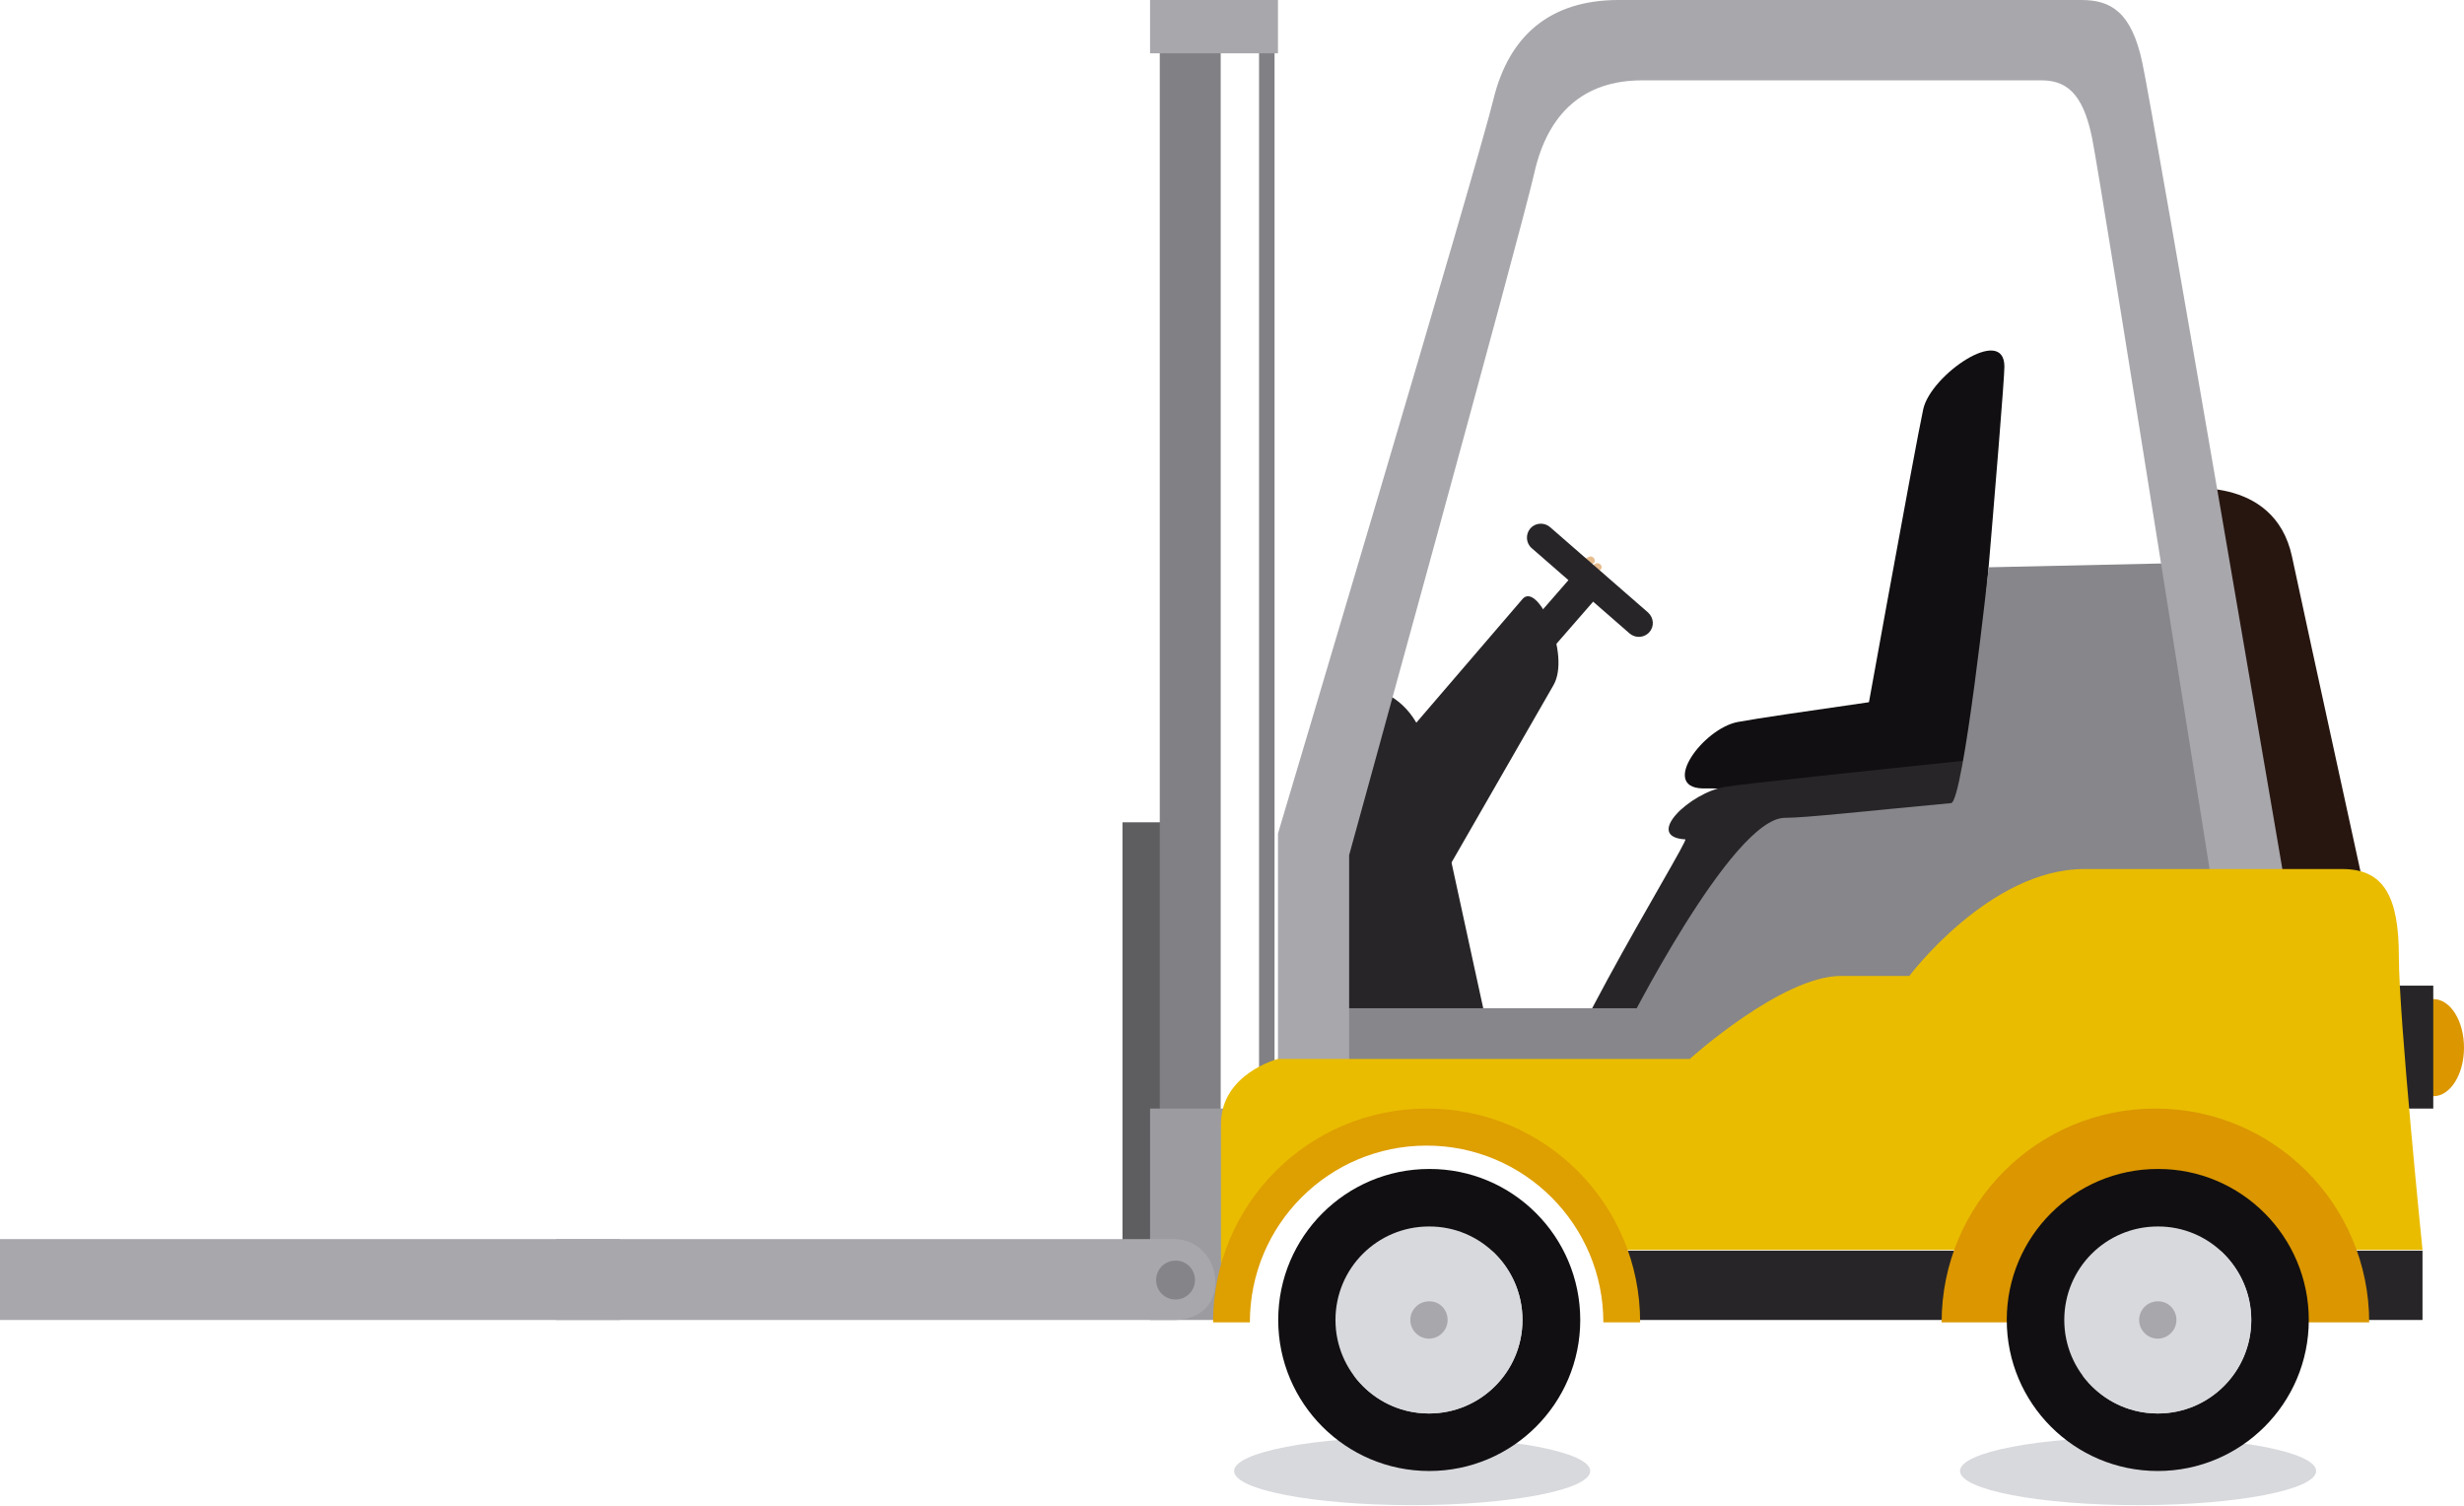
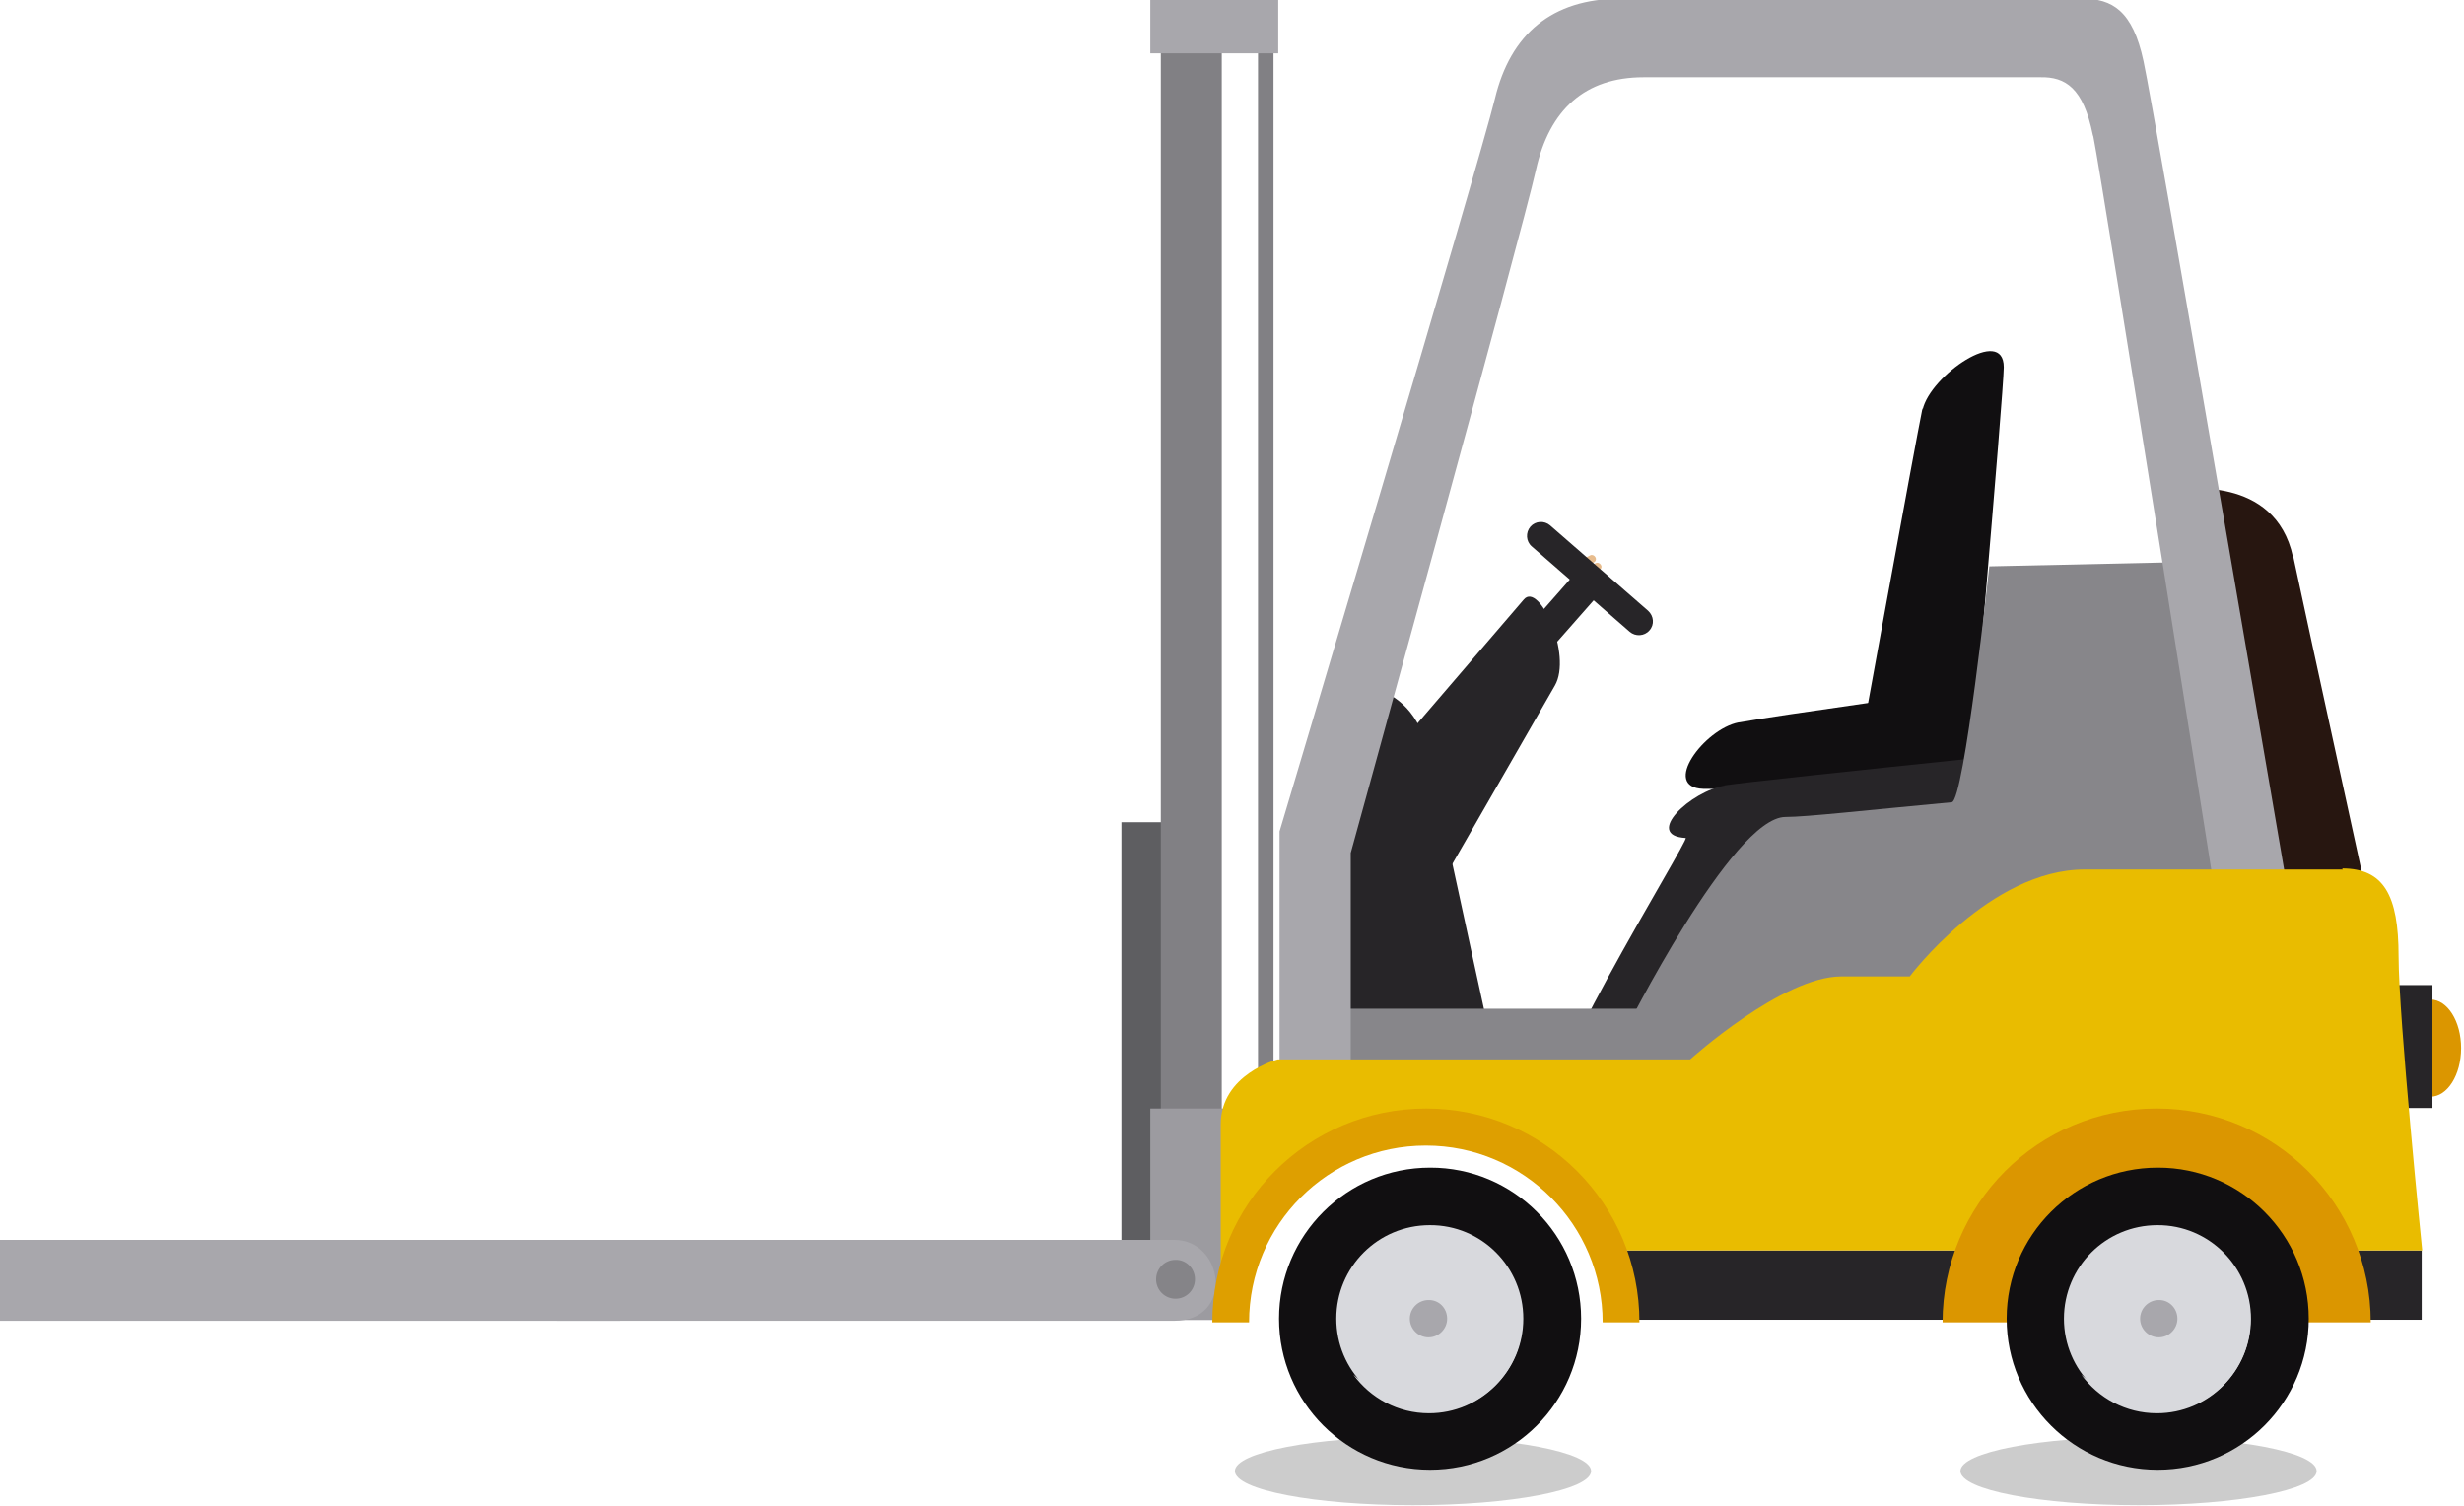
- <svg xmlns="http://www.w3.org/2000/svg" version="1.1" id="Capa_1" x="0px" y="0px" viewBox="63.1 367.7 938.2 573.1" enable-background="new 63.1 367.7 938.2 573.1" xml:space="preserve">
-   <g>
-     <g>
-       <ellipse fill="#D8D9DD" cx="600.8" cy="927.8" rx="67.8" ry="13" />
-       <path fill="#D8D9DD" d="M945,927.8c0,7.2-30.4,13-67.8,13c-37.4,0-67.8-5.8-67.8-13s30.3-13,67.8-13S945,920.6,945,927.8z" />
-       <g>
-         <rect x="490.5" y="680.8" fill="#5E5E61" width="23.2" height="165.3" />
-         <rect x="504.7" y="367.7" fill="#818084" width="23.2" height="424.2" />
-         <rect x="542.5" y="375.6" fill="#818084" width="5.9" height="416.3" />
-         <rect x="501" y="789.8" fill="#9C9BA0" width="30.8" height="80.5" />
-         <path fill="#A8A7AC" d="M510,839.5c19.2,0,23.1,30.8,0,30.8c-23.1,0-235.2,0-235.2,0v-30.8C274.8,839.5,493.6,839.5,510,839.5z" />
-         <rect x="501" y="367.7" fill="#A8A7AC" width="48.7" height="20.3" />
-         <path fill="#DB9600" d="M1001.3,766.6c0,10.2-5.2,18.5-11.7,18.5c-6.4,0-11.7-8.3-11.7-18.5s5.2-18.5,11.7-18.5     S1001.3,756.4,1001.3,766.6z" />
-         <rect x="968.5" y="743" fill="#272528" width="21.1" height="46.8" />
-         <path fill="#272528" d="M606.9,655c-6.8-31.6-35.3-26-35.3-26l-6.3,141.7l70.9,19.1C636.2,789.8,613.7,686.9,606.9,655z" />
-         <path fill="#272528" d="M654.6,628.6c6.7-11.6-5.9-39.7-11.8-32.8c-5.9,6.9-50.4,58.7-50.4,58.7l7.7,68.9     C600.1,723.4,647.9,640.2,654.6,628.6z" />
-         <path fill="#110F11" d="M795.4,523.5c2.9-13.1,30.9-32.3,30.9-16.2c0,9.1-13.9,168.4-13.9,168.4L770,661.1     C770,661.1,792.5,536.6,795.4,523.5z" />
-         <path fill="#110F11" d="M724.8,642.6c-13.2,2.5-29.6,24.8-13.5,25.3c9.1,0.3,101.8-1.5,101.8-1.5l-0.9-36.6     C812.3,629.8,738,640.1,724.8,642.6z" />
-         <path fill="#272528" d="M720,667.3c-13.3,2.1-31.3,19.1-15.2,20c1.9,0.1-64.3,106.5-49.7,107c53.8,2,245.3-100,245.3-100     l-0.7-46.1C899.6,648.3,733.2,665.1,720,667.3z" />
-         <path fill="#87868A" d="M681.5,810.3h237.4l-26-228.2l-72.6,1.6c0,0-9.6,89.3-14.3,89.8c-32.3,3-55.3,5.6-63.3,5.6     c-20.3,0-61.3,81.9-61.3,81.9L681.5,810.3L681.5,810.3z" />
-         <rect x="560.7" y="751.6" fill="#87868A" width="237.4" height="38.2" />
-         <path fill="#271610" d="M935.8,579.6C929,548,892.9,554,892.9,554l24.8,160.4h47.4C965.2,714.4,942.6,611.5,935.8,579.6z" />
-         <path fill="#A8A7AC" d="M859.7,420.3c3.6,17.9,49,305.4,49,305.4l27.1-5.7c0,0-52.8-309.2-57-328.5c-4.1-19.3-12-23.8-23.2-23.8     H679.4c-26,0-41.8,13.5-47.7,38c-5.9,24.4-82,279.4-82,279.4v93.7l27.1,1.6v-87.1c0,0,65.4-237,70.5-259.7s18.7-35.3,41-35.3     h151.4C849.3,398.1,856.1,402.4,859.7,420.3z" />
-         <rect x="679.4" y="843.9" fill="#272528" width="306.1" height="26.4" />
-         <path fill="#E9BC00" d="M955,698.6c-15.8,0-62.1,0-98.3,0c-36.1,0-66.6,40.7-66.6,40.7s-3.4,0-26,0s-57.6,31.6-57.6,31.6H549.7     c0,0-21.7,5.6-21.7,24.8s0,53.5,0,53.5s18.3-53.5,79.2-51.3c60.9,2.3,72.2,45.7,72.2,45.7h306.1c0,0-9-88.7-9-111.6     C976.5,709.1,970.8,698.6,955,698.6z" />
-         <g>
-           <path fill="#110F11" d="M664.8,870.3c0,31.8-25.8,57.5-57.5,57.5c-31.8,0-57.5-25.8-57.5-57.5c0-31.8,25.8-57.5,57.5-57.5      C639,812.7,664.8,838.5,664.8,870.3z" />
-           <path fill="#D8D9DD" d="M642.8,870.3c0,19.7-15.9,35.6-35.6,35.6c-19.7,0-35.6-16-35.6-35.6c0-19.7,15.9-35.6,35.6-35.6      C626.9,834.6,642.8,850.6,642.8,870.3z" />
-           <path fill="#A8A7AC" d="M614.3,870.3c0,3.9-3.2,7.1-7.1,7.1c-3.9,0-7.1-3.2-7.1-7.1c0-3.9,3.2-7.1,7.1-7.1      C611.2,863.1,614.3,866.3,614.3,870.3z" />
-           <path fill="#D8D9DD" d="M631.1,843.9c4.3,5.9,6.8,13.1,6.8,20.9c0,19.7-15.9,35.6-35.6,35.6c-9.2,0-17.5-3.5-23.9-9.2      c6.5,8.9,16.9,14.7,28.8,14.7c19.7,0,35.6-16,35.6-35.6C642.8,859.8,638.3,850.4,631.1,843.9z" />
-         </g>
-         <path fill="#DE9F00" d="M606.4,789.8c-45,0-81.4,36.4-81.4,81.4h14c0-37.2,30.1-67.3,67.3-67.3s67.3,30.2,67.3,67.3h14     C687.7,826.2,651.3,789.8,606.4,789.8z" />
-         <path fill="#DB9600" d="M883.8,789.8c-45,0-81.4,36.4-81.4,81.4h162.8C965.2,826.2,928.7,789.8,883.8,789.8z" />
-         <g>
-           <path fill="#110F11" d="M942.2,870.3c0,31.8-25.8,57.5-57.5,57.5c-31.8,0-57.5-25.8-57.5-57.5c0-31.8,25.8-57.5,57.5-57.5      C916.4,812.7,942.2,838.5,942.2,870.3z" />
-           <path fill="#D8D9DD" d="M920.3,870.3c0,19.7-15.9,35.6-35.6,35.6c-19.7,0-35.6-16-35.6-35.6c0-19.7,15.9-35.6,35.6-35.6      C904.3,834.6,920.3,850.6,920.3,870.3z" />
-           <path fill="#A8A7AC" d="M891.8,870.3c0,3.9-3.2,7.1-7.1,7.1c-3.9,0-7.1-3.2-7.1-7.1c0-3.9,3.2-7.1,7.1-7.1      C888.6,863.1,891.8,866.3,891.8,870.3z" />
-           <path fill="#D8D9DD" d="M908.5,843.9c4.3,5.9,6.8,13.1,6.8,20.9c0,19.7-15.9,35.6-35.6,35.6c-9.2,0-17.5-3.5-23.8-9.2      c6.5,8.9,16.9,14.7,28.8,14.7c19.7,0,35.6-16,35.6-35.6C920.3,859.8,915.7,850.4,908.5,843.9z" />
-         </g>
-         <path fill="#858488" d="M518.1,855.1c0,4.1-3.3,7.4-7.4,7.4s-7.4-3.3-7.4-7.4c0-4.1,3.3-7.4,7.4-7.4     C514.8,847.6,518.1,851,518.1,855.1z" />
-         <g>
-           <path fill="#E7BC8D" d="M672.2,584.9c1.8-1.2,0-3.4-1.5-2.6c-1.9,1-5.2,2.5-7.6,4c-2,1.2,0.1,4.4,2,3.2      C667.1,588.3,670.1,586.2,672.2,584.9z" />
-           <path fill="#E7BC8D" d="M673.3,588.2c1.6-1.1-0.1-3.3-1.5-2.6c-1.7,0.9-4.7,2.2-6.9,3.6c-1.8,1.1,0.3,4.3,2,3.2      C668.7,591.4,671.4,589.4,673.3,588.2z" />
-           <path fill="#E7BC8D" d="M674.2,591.1c1.5-0.9-0.1-2.9-1.3-2.2c-1.5,0.8-4.1,2-6.1,3.2c-1.6,1,0.2,3.7,1.7,2.7      C670.1,593.9,672.5,592.2,674.2,591.1z" />
-           <path fill="#E7BC8D" d="M669.7,582.3c1.6-1.1-0.1-3.3-1.5-2.6c-1.7,0.9-4.7,2.2-6.9,3.6c-1.8,1.1,0.3,4.3,2,3.2      C665.1,585.4,667.8,583.5,669.7,582.3z" />
-         </g>
-         <path fill="#272528" d="M691.1,608.4c-1.9,2.2-5.3,2.4-7.5,0.5l-37.3-32.5c-2.2-1.9-2.4-5.3-0.5-7.5l0,0c1.9-2.2,5.3-2.4,7.5-0.5     l37.3,32.5C692.8,602.9,693.1,606.2,691.1,608.4L691.1,608.4z" />
-         <polygon fill="#272528" points="650.1,619.3 640.7,611.1 663,585.5 672.4,593.7    " />
-         <rect x="63.1" y="839.5" fill="#A8A7AC" width="236.1" height="30.8" />
-       </g>
-     </g>
+ <svg xmlns="http://www.w3.org/2000/svg" enable-background="new 63.1 367.7 938.2 573.1" version="1.1" viewBox="63.1 368 938 573">
+   <ellipse cx="601" cy="928" rx="67.8" ry="13" fill-opacity=".2" />
+   <path d="m945 928c0 7.2-30.4 13-67.8 13s-67.8-5.8-67.8-13 30.3-13 67.8-13 67.8 5.8 67.8 13z" fill-opacity=".2" />
+   <rect x="490" y="681" width="23.2" height="165" fill="#5E5E61" />
+   <rect x="505" y="368" width="23.2" height="424" fill="#818084" />
+   <rect x="542" y="376" width="5.9" height="416" fill="#818084" />
+   <rect x="501" y="790" width="30.8" height="80.5" fill="#9C9BA0" />
+   <path d="m510 840c19.2 0 23.1 30.8 0 30.8h-235v-30.8h235z" fill="#A8A7AC" />
+   <rect x="501" y="368" width="48.7" height="20.3" fill="#A8A7AC" />
+   <path d="m1e3 767c0 10.2-5.2 18.5-11.7 18.5-6.4 0-11.7-8.3-11.7-18.5s5.2-18.5 11.7-18.5 11.7 8.3 11.7 18.5z" fill="#DB9600" />
+   <g fill="#272528">
+     <rect x="968" y="743" width="21.1" height="46.8" />
+     <path d="m607 655c-6.8-31.6-35.3-26-35.3-26l-6.3 142 70.9 19.1s-22.5-103-29.3-135z" />
+     <path d="m655 629c6.7-11.6-5.9-39.7-11.8-32.8s-50.4 58.7-50.4 58.7l7.7 68.9s47.8-83.2 54.5-94.8z" />
  </g>
+   <path d="m795 524c2.9-13.1 30.9-32.3 30.9-16.2 0 9.1-13.9 168-13.9 168l-42.4-14.6s22.5-124 25.4-138z" fill="#110F11" />
+   <path d="m725 643c-13.2 2.5-29.6 24.8-13.5 25.3 9.1 0.3 102-1.5 102-1.5l-0.9-36.6c0.1 0-74.2 10.3-87.4 12.8z" fill="#110F11" />
+   <path d="m720 667c-13.3 2.1-31.3 19.1-15.2 20 1.9 0.1-64.3 106-49.7 107 53.8 2 245-100 245-100l-0.7-46.1c-0.1 0.1-166 16.9-180 19.1z" fill="#272528" />
+   <path d="m682 810h237l-26-228-72.6 1.6s-9.6 89.3-14.3 89.8c-32.3 3-55.3 5.6-63.3 5.6-20.3 0-61.3 81.9-61.3 81.9l0.1 49.3z" fill="#87868A" />
+   <rect x="561" y="752" width="237" height="38.2" fill="#87868A" />
+   <path d="m936 580c-6.8-31.6-42.9-25.6-42.9-25.6l24.8 160h47.4c0.1 0-22.5-103-29.3-135z" fill="#271610" />
+   <path d="m860 420c3.6 17.9 49 305 49 305l27.1-5.7s-52.8-309-57-328c-4.1-19.3-12-23.8-23.2-23.8h-176c-26 0-41.8 13.5-47.7 38-5.9 24.4-82 279-82 279v93.7l27.1 1.6v-87.1s65.4-237 70.5-260 18.7-35.3 41-35.3h151c9.6-0.2 16.4 4.1 20 22z" fill="#A8A7AC" />
+   <rect x="679" y="844" width="306" height="26.4" fill="#272528" />
+   <path d="m955 699h-98.3c-36.1 0-66.6 40.7-66.6 40.7s-3.4 0-26 0-57.6 31.6-57.6 31.6h-157s-21.7 5.6-21.7 24.8 0 53.5 0 53.5 18.3-53.5 79.2-51.3c60.9 2.3 72.2 45.7 72.2 45.7h306s-9-88.7-9-112-5.7-33.4-21.5-33.4z" fill="#E9BC00" />
+   <path d="m665 870c0 31.8-25.8 57.5-57.5 57.5-31.8 0-57.5-25.8-57.5-57.5 0-31.8 25.8-57.5 57.5-57.5 31.7-0.1 57.5 25.7 57.5 57.5z" fill="#110F11" />
+   <path d="m643 870c0 19.7-15.9 35.6-35.6 35.6s-35.6-16-35.6-35.6c0-19.7 15.9-35.6 35.6-35.6 19.7-0.1 35.6 15.9 35.6 35.6z" fill="#D8D9DD" />
+   <path d="m614 870c0 3.9-3.2 7.1-7.1 7.1s-7.1-3.2-7.1-7.1 3.2-7.1 7.1-7.1c4-0.1 7.1 3.1 7.1 7.1z" fill="#A8A7AC" />
+   <path d="m631 844c4.3 5.9 6.8 13.1 6.8 20.9 0 19.7-15.9 35.6-35.6 35.6-9.2 0-17.5-3.5-23.9-9.2 6.5 8.9 16.9 14.7 28.8 14.7 19.7 0 35.6-16 35.6-35.6 0-10.5-4.5-19.9-11.7-26.4z" fill="#D8D9DD" />
+   <path d="m606 790c-45 0-81.4 36.4-81.4 81.4h14c0-37.2 30.1-67.3 67.3-67.3s67.3 30.2 67.3 67.3h14c0.1-45-36.3-81.4-81.2-81.4z" fill="#DE9F00" />
+   <path d="m884 790c-45 0-81.4 36.4-81.4 81.4h163c0-45-36.5-81.4-81.4-81.4z" fill="#DB9600" />
+   <path d="m942 870c0 31.8-25.8 57.5-57.5 57.5-31.8 0-57.5-25.8-57.5-57.5 0-31.8 25.8-57.5 57.5-57.5 31.7-0.1 57.5 25.7 57.5 57.5z" fill="#110F11" />
+   <path d="m920 870c0 19.7-15.9 35.6-35.6 35.6s-35.6-16-35.6-35.6c0-19.7 15.9-35.6 35.6-35.6 19.6-0.1 35.6 15.9 35.6 35.6z" fill="#D8D9DD" />
+   <path d="m892 870c0 3.9-3.2 7.1-7.1 7.1s-7.1-3.2-7.1-7.1 3.2-7.1 7.1-7.1c3.9-0.1 7.1 3.1 7.1 7.1z" fill="#A8A7AC" />
+   <path d="m908 844c4.3 5.9 6.8 13.1 6.8 20.9 0 19.7-15.9 35.6-35.6 35.6-9.2 0-17.5-3.5-23.8-9.2 6.5 8.9 16.9 14.7 28.8 14.7 19.7 0 35.6-16 35.6-35.6 0-10.5-4.6-19.9-11.8-26.4z" fill="#D8D9DD" />
+   <path d="m518 855c0 4.1-3.3 7.4-7.4 7.4s-7.4-3.3-7.4-7.4 3.3-7.4 7.4-7.4c4.1-0.1 7.4 3.3 7.4 7.4z" fill="#858488" />
+   <g fill="#E7BC8D">
+     <path d="m672 585c1.8-1.2 0-3.4-1.5-2.6-1.9 1-5.2 2.5-7.6 4-2 1.2 0.1 4.4 2 3.2 2-1.2 5-3.3 7.1-4.6z" />
+     <path d="m673 588c1.6-1.1-0.1-3.3-1.5-2.6-1.7 0.9-4.7 2.2-6.9 3.6-1.8 1.1 0.3 4.3 2 3.2 1.8-1 4.5-3 6.4-4.2z" />
+     <path d="m674 591c1.5-0.9-0.1-2.9-1.3-2.2-1.5 0.8-4.1 2-6.1 3.2-1.6 1 0.2 3.7 1.7 2.7 1.6-0.9 4-2.6 5.7-3.7z" />
+     <path d="m670 582c1.6-1.1-0.1-3.3-1.5-2.6-1.7 0.9-4.7 2.2-6.9 3.6-1.8 1.1 0.3 4.3 2 3.2 1.8-1.1 4.5-3 6.4-4.2z" />
+   </g>
+   <path d="m691 608c-1.9 2.2-5.3 2.4-7.5 0.5l-37.3-32.5c-2.2-1.9-2.4-5.3-0.5-7.5s5.3-2.4 7.5-0.5l37.3 32.5c2.2 2 2.5 5.3 0.5 7.5z" fill="#272528" />
+   <polygon points="650 619 641 611 663 586 672 594" fill="#272528" />
+   <rect x="63.1" y="840" width="236" height="30.8" fill="#A8A7AC" />
</svg>
